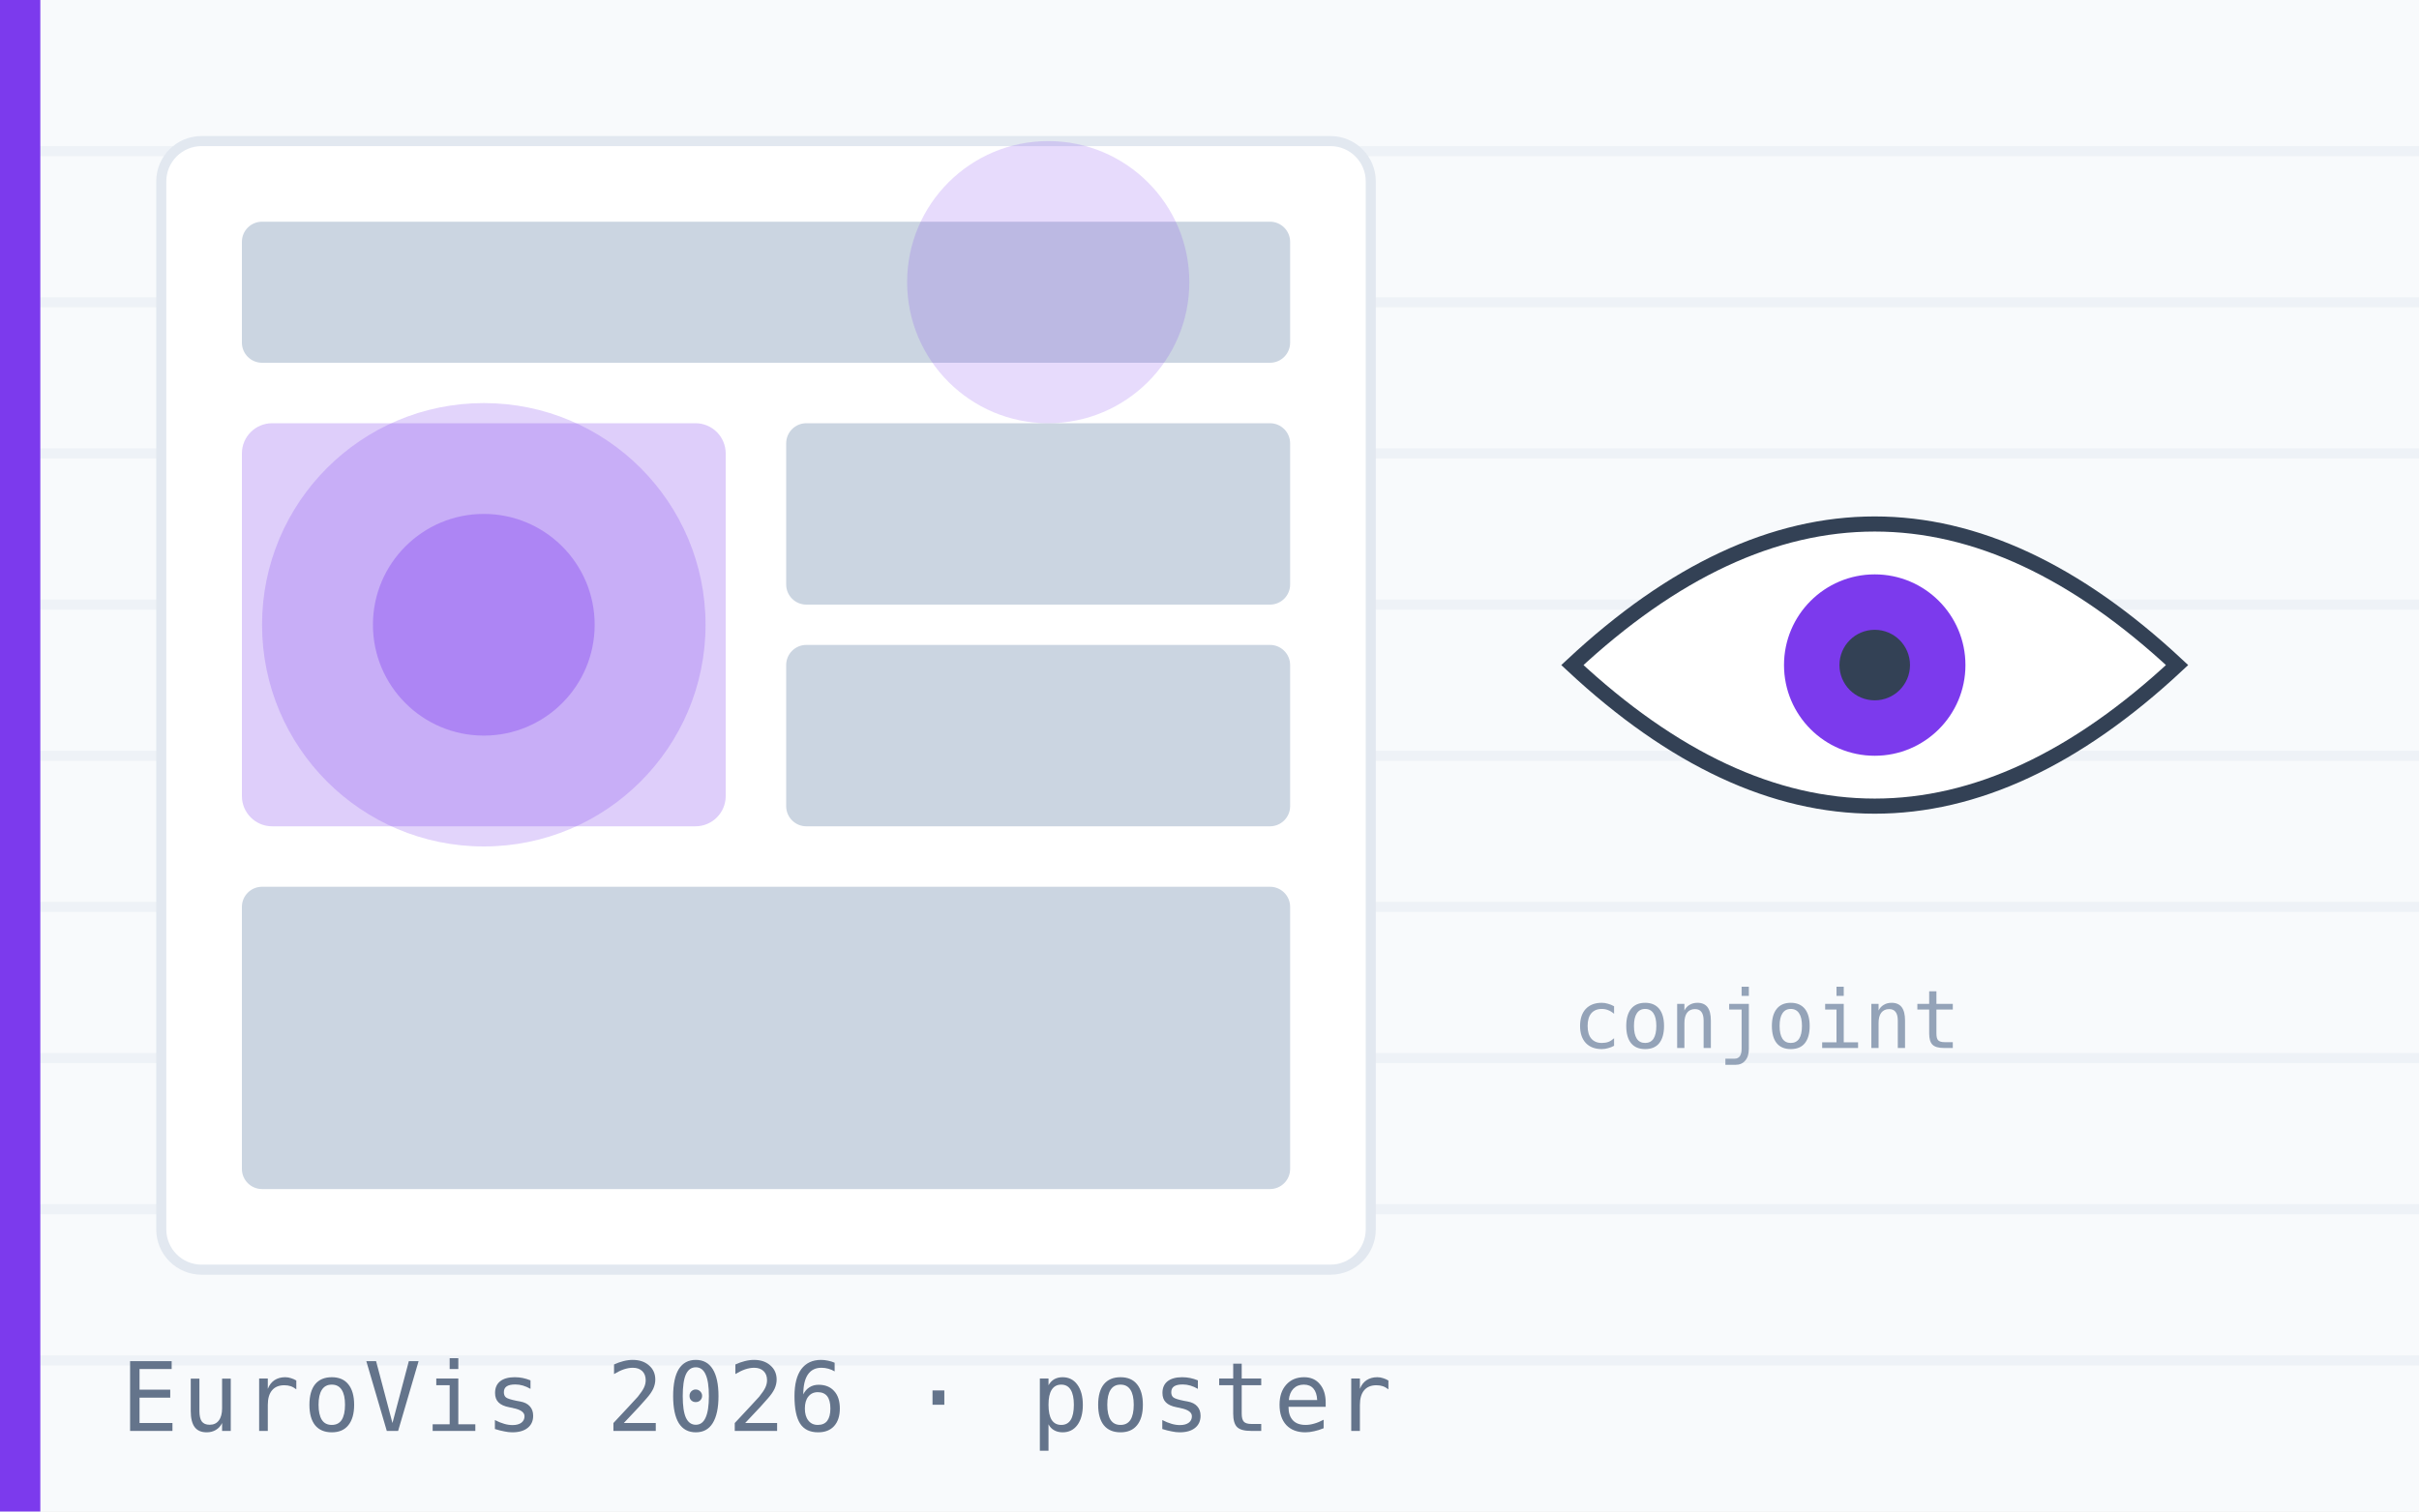
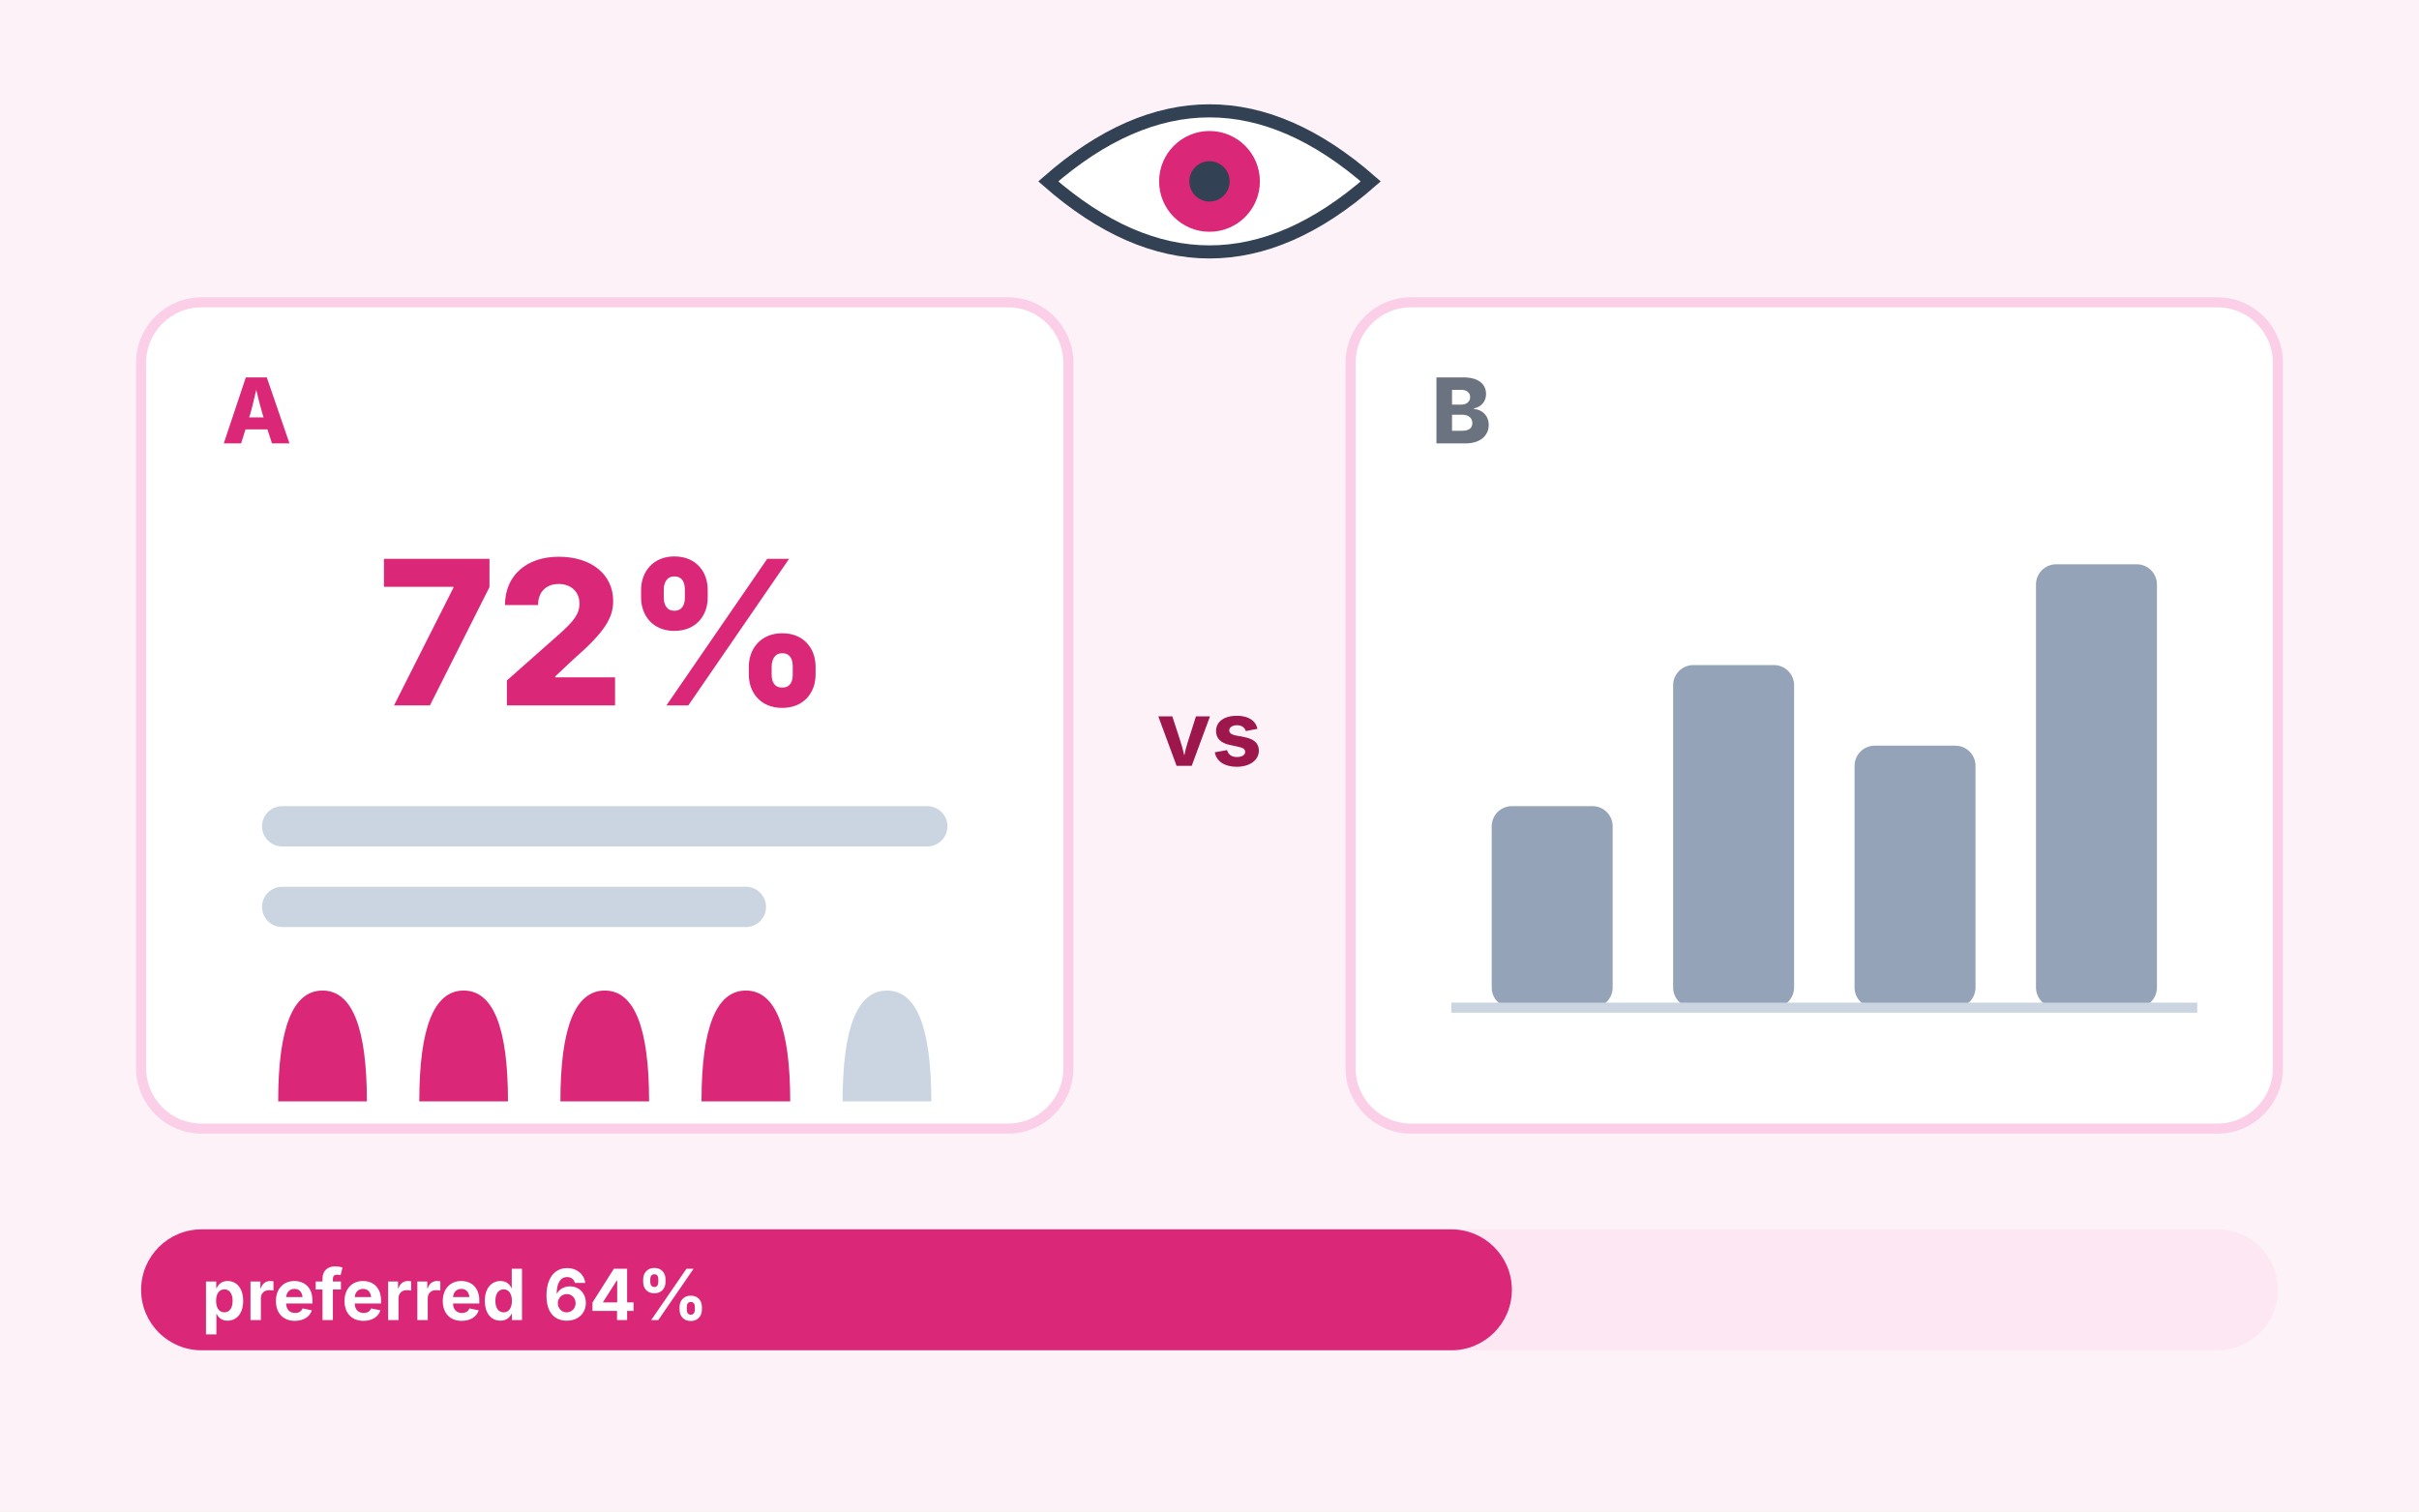
<svg xmlns="http://www.w3.org/2000/svg" viewBox="0 0 240 150" width="240" height="150">
-   <rect width="240" height="150" fill="#F8FAFC" />
-   <line x1="0" y1="15" x2="240" y2="15" stroke="#EEF2F7" stroke-width="1" />
-   <line x1="0" y1="30" x2="240" y2="30" stroke="#EEF2F7" stroke-width="1" />
-   <line x1="0" y1="45" x2="240" y2="45" stroke="#EEF2F7" stroke-width="1" />
-   <line x1="0" y1="60" x2="240" y2="60" stroke="#EEF2F7" stroke-width="1" />
-   <line x1="0" y1="75" x2="240" y2="75" stroke="#EEF2F7" stroke-width="1" />
-   <line x1="0" y1="90" x2="240" y2="90" stroke="#EEF2F7" stroke-width="1" />
-   <line x1="0" y1="105" x2="240" y2="105" stroke="#EEF2F7" stroke-width="1" />
-   <line x1="0" y1="120" x2="240" y2="120" stroke="#EEF2F7" stroke-width="1" />
-   <line x1="0" y1="135" x2="240" y2="135" stroke="#EEF2F7" stroke-width="1" />
-   <rect x="16.0" y="14.0" width="120.0" height="112.0" rx="4" fill="#FFFFFF" stroke="#E2E8F0" />
-   <rect x="24.0" y="22.0" width="104.0" height="14.0" rx="2" fill="#CBD5E1" />
-   <rect x="24.0" y="42.0" width="48.0" height="40.0" rx="3" fill="#7C3AED" opacity=".25" />
-   <rect x="78.0" y="42.0" width="50.0" height="18.0" rx="2" fill="#CBD5E1" />
-   <rect x="78.0" y="64.0" width="50.0" height="18.0" rx="2" fill="#CBD5E1" />
-   <rect x="24.0" y="88.0" width="104.0" height="30.0" rx="2" fill="#CBD5E1" />
-   <circle cx="48" cy="62" r="22" fill="#7C3AED" opacity=".22" />
-   <circle cx="48" cy="62" r="11" fill="#7C3AED" opacity=".35" />
-   <circle cx="104" cy="28" r="14" fill="#7C3AED" opacity=".18" />
-   <path d="M156 66 q30 -28 60 0 q-30 28 -60 0z" fill="#FFFFFF" stroke="#334155" stroke-width="1.5" />
-   <circle cx="186" cy="66" r="9" fill="#7C3AED" />
-   <circle cx="186" cy="66" r="3.5" fill="#334155" />
-   <text x="156" y="104" font-family="'IBM Plex Mono',Consolas,monospace" font-size="8" fill="#94A3B8">conjoint</text>
-   <rect x="0" y="0" width="4" height="150" fill="#7C3AED" />
-   <text x="12" y="142" font-family="'IBM Plex Mono',Consolas,monospace" font-size="9.5" fill="#64748B" letter-spacing=".3">EuroVis 2026 · poster</text>
+   <rect x="0" y="0" width="240" height="150" rx="0" fill="#FDF2F8" />
+   <rect x="14" y="30" width="92" height="82" rx="6" fill="#FFFFFF" stroke="#FBCFE8" />
+   <text x="22" y="44" font-family="'Inter','Segoe UI',Helvetica,Arial,sans-serif" font-size="9" font-weight="800" fill="#DB2777" text-anchor="start">A</text>
+   <text x="60" y="70" font-family="'Inter','Segoe UI',Helvetica,Arial,sans-serif" font-size="20" font-weight="800" fill="#DB2777" text-anchor="middle">72%</text>
+   <rect x="26" y="80" width="68" height="4" rx="2" fill="#CBD5E1" />
+   <rect x="26" y="88" width="50" height="4" rx="2" fill="#CBD5E1" />
+   <g>
+     <circle cx="32" cy="101" r="2.5" fill="#DB2777" />
+     <path d="M27.6 109.3 q0 -11 4.4 -11 q4.4 0 4.4 11z" fill="#DB2777" />
+   </g>
+   <g>
+     <circle cx="46" cy="101" r="2.5" fill="#DB2777" />
+     <path d="M41.6 109.3 q0 -11 4.4 -11 q4.4 0 4.4 11z" fill="#DB2777" />
+   </g>
+   <g>
+     <circle cx="60" cy="101" r="2.5" fill="#DB2777" />
+     <path d="M55.6 109.3 q0 -11 4.4 -11 q4.4 0 4.4 11z" fill="#DB2777" />
+   </g>
+   <g>
+     <circle cx="74" cy="101" r="2.5" fill="#DB2777" />
+     <path d="M69.6 109.3 q0 -11 4.4 -11 q4.4 0 4.4 11z" fill="#DB2777" />
+   </g>
+   <g>
+     <circle cx="88" cy="101" r="2.5" fill="#CBD5E1" />
+     <path d="M83.6 109.3 q0 -11 4.4 -11 q4.4 0 4.4 11z" fill="#CBD5E1" />
+   </g>
+   <rect x="134" y="30" width="92" height="82" rx="6" fill="#FFFFFF" stroke="#FBCFE8" />
+   <text x="142" y="44" font-family="'Inter','Segoe UI',Helvetica,Arial,sans-serif" font-size="9" font-weight="800" fill="#6B7280" text-anchor="start">B</text>
+   <rect x="148" y="80" width="12" height="20" rx="2" fill="#94A3B8" />
+   <rect x="166" y="66" width="12" height="34" rx="2" fill="#94A3B8" />
+   <rect x="184" y="74" width="12" height="26" rx="2" fill="#94A3B8" />
+   <rect x="202" y="56" width="12" height="44" rx="2" fill="#94A3B8" />
+   <line x1="144" y1="100" x2="218" y2="100" stroke="#CBD5E1" stroke-width="1" />
+   <path d="M104 18 q16 -14 32 0 q-16 14 -32 0z" fill="#FFFFFF" stroke="#334155" stroke-width="1.3" />
+   <circle cx="120" cy="18" r="5" fill="#DB2777" />
+   <circle cx="120" cy="18" r="2" fill="#334155" />
+   <text x="120" y="76" font-family="'Inter','Segoe UI',Helvetica,Arial,sans-serif" font-size="9" font-weight="700" fill="#9D174D" text-anchor="middle">vs</text>
+   <rect x="14" y="122" width="212" height="12" rx="6" fill="#FCE7F3" />
+   <rect x="14" y="122" width="136" height="12" rx="6" fill="#DB2777" />
+   <text x="20" y="131" font-family="'Inter','Segoe UI',Helvetica,Arial,sans-serif" font-size="7" font-weight="700" fill="#FFFFFF" text-anchor="start">preferred 64%</text>
</svg>
